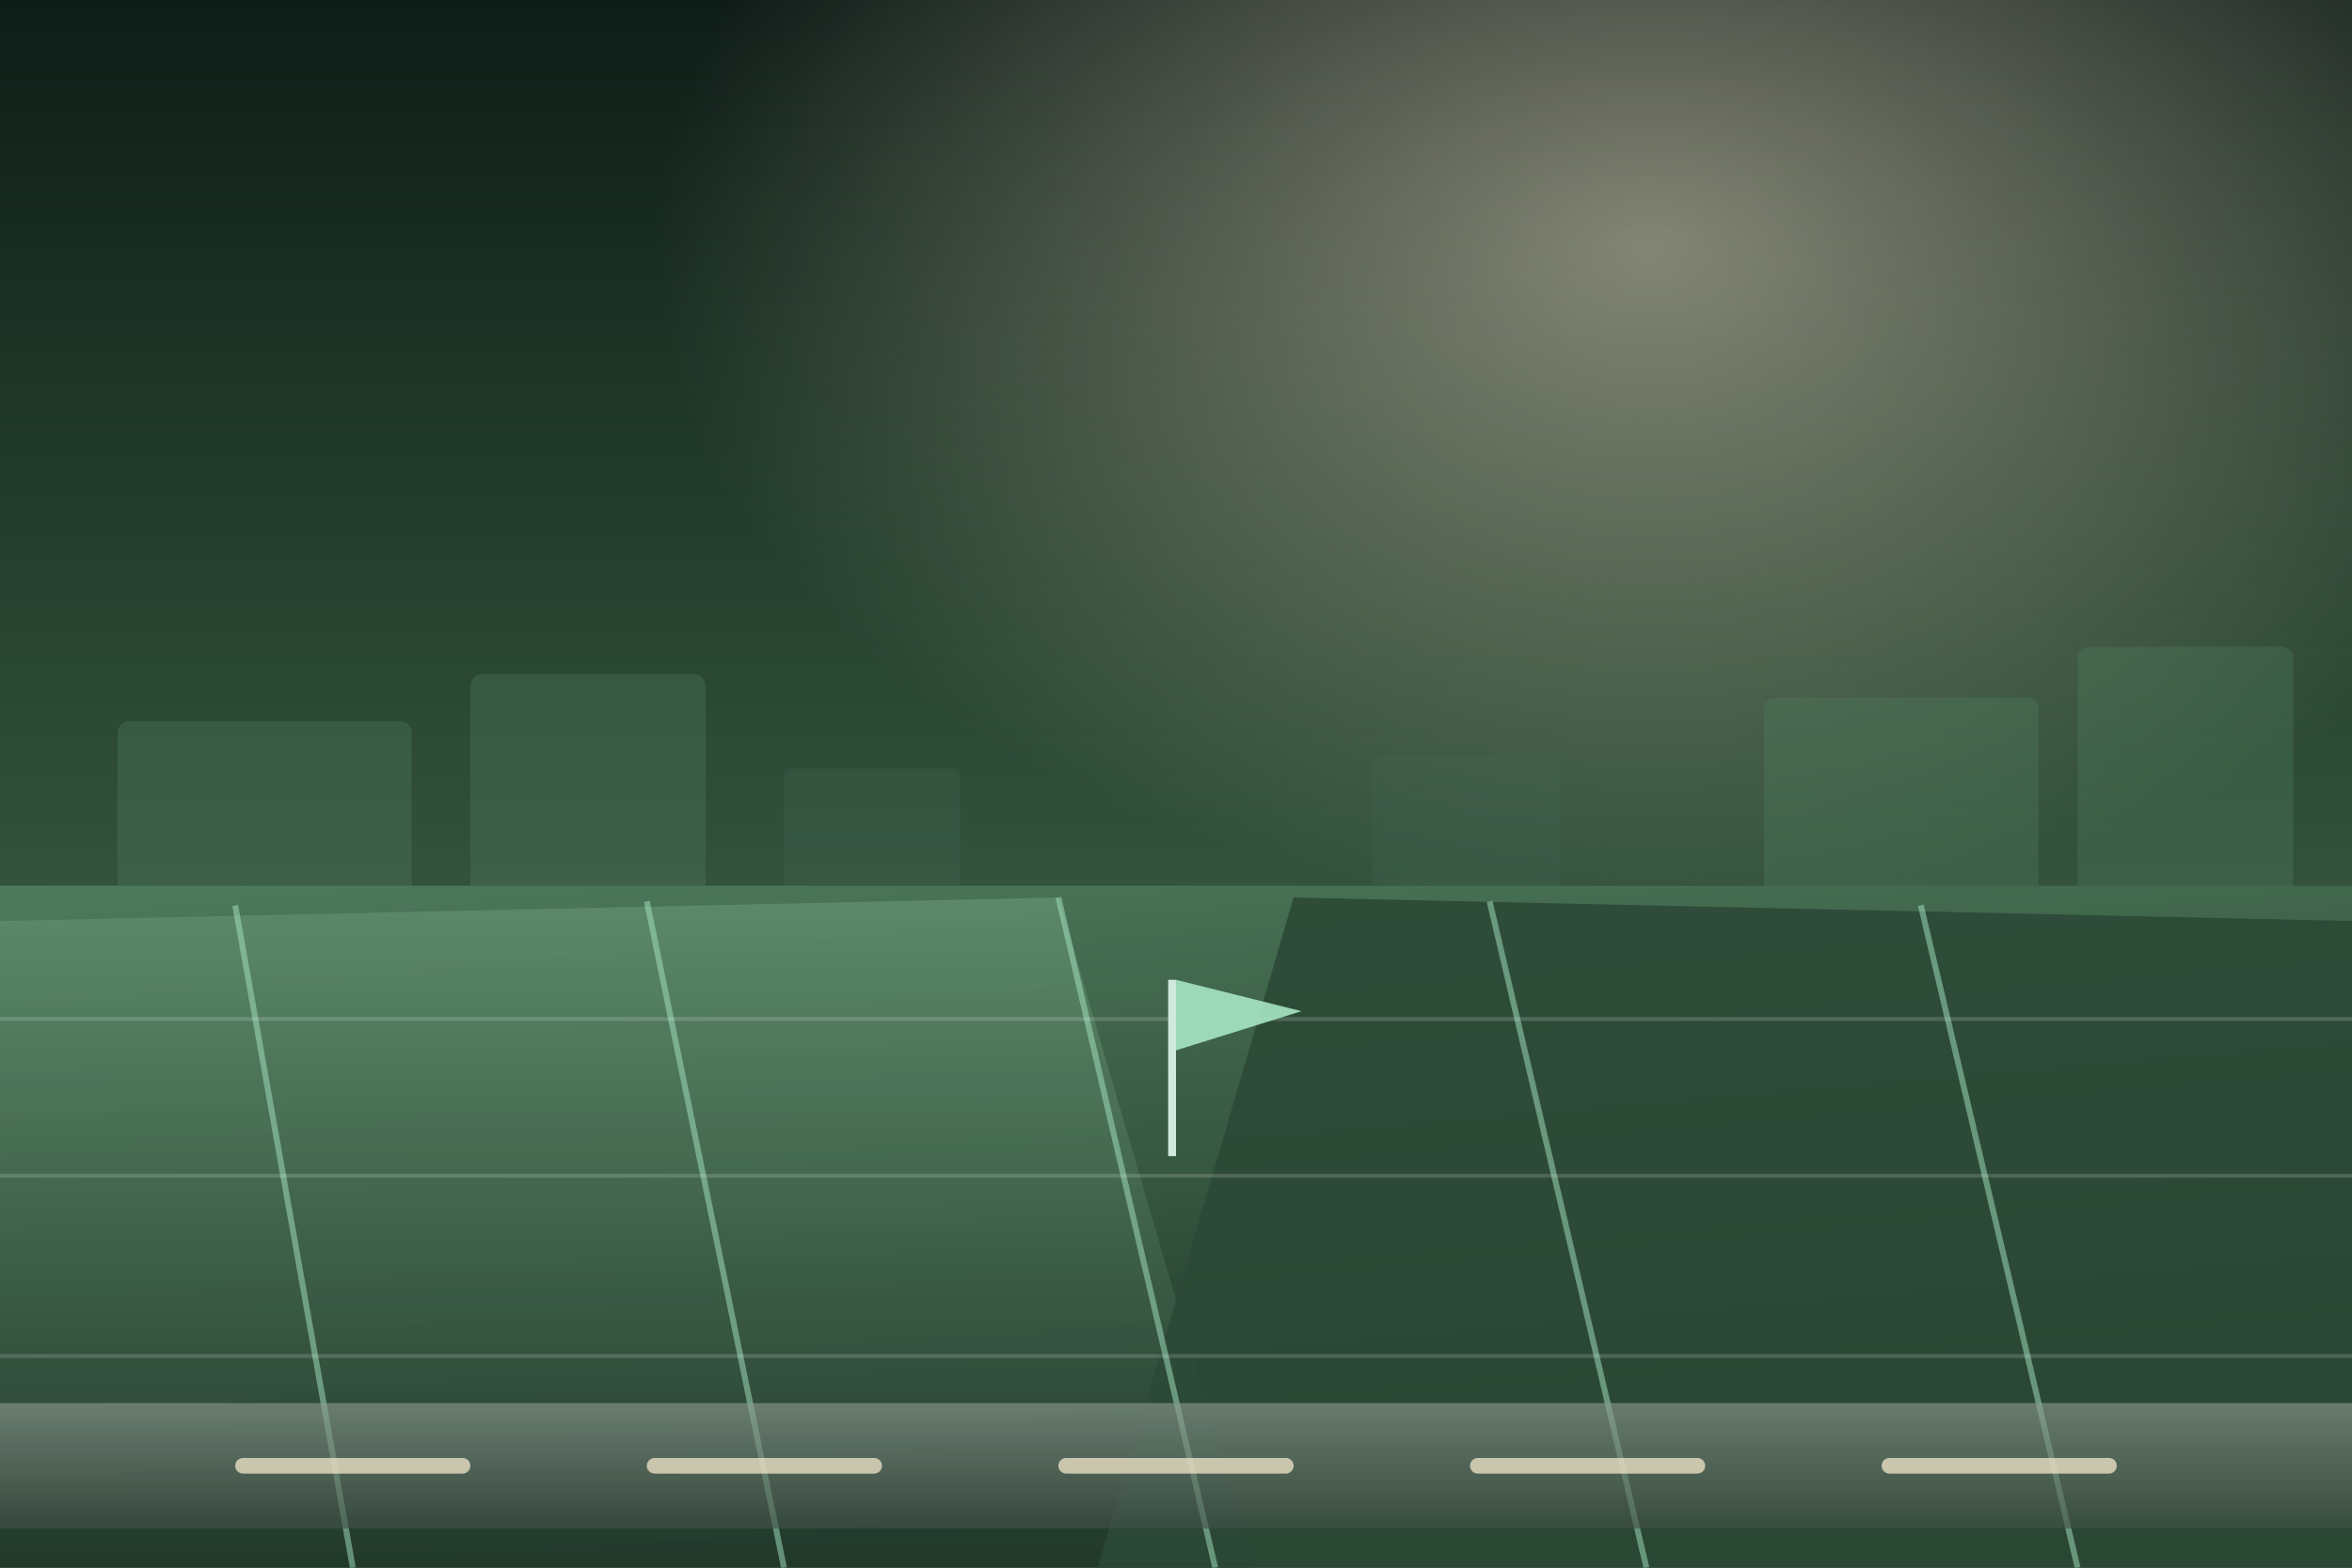
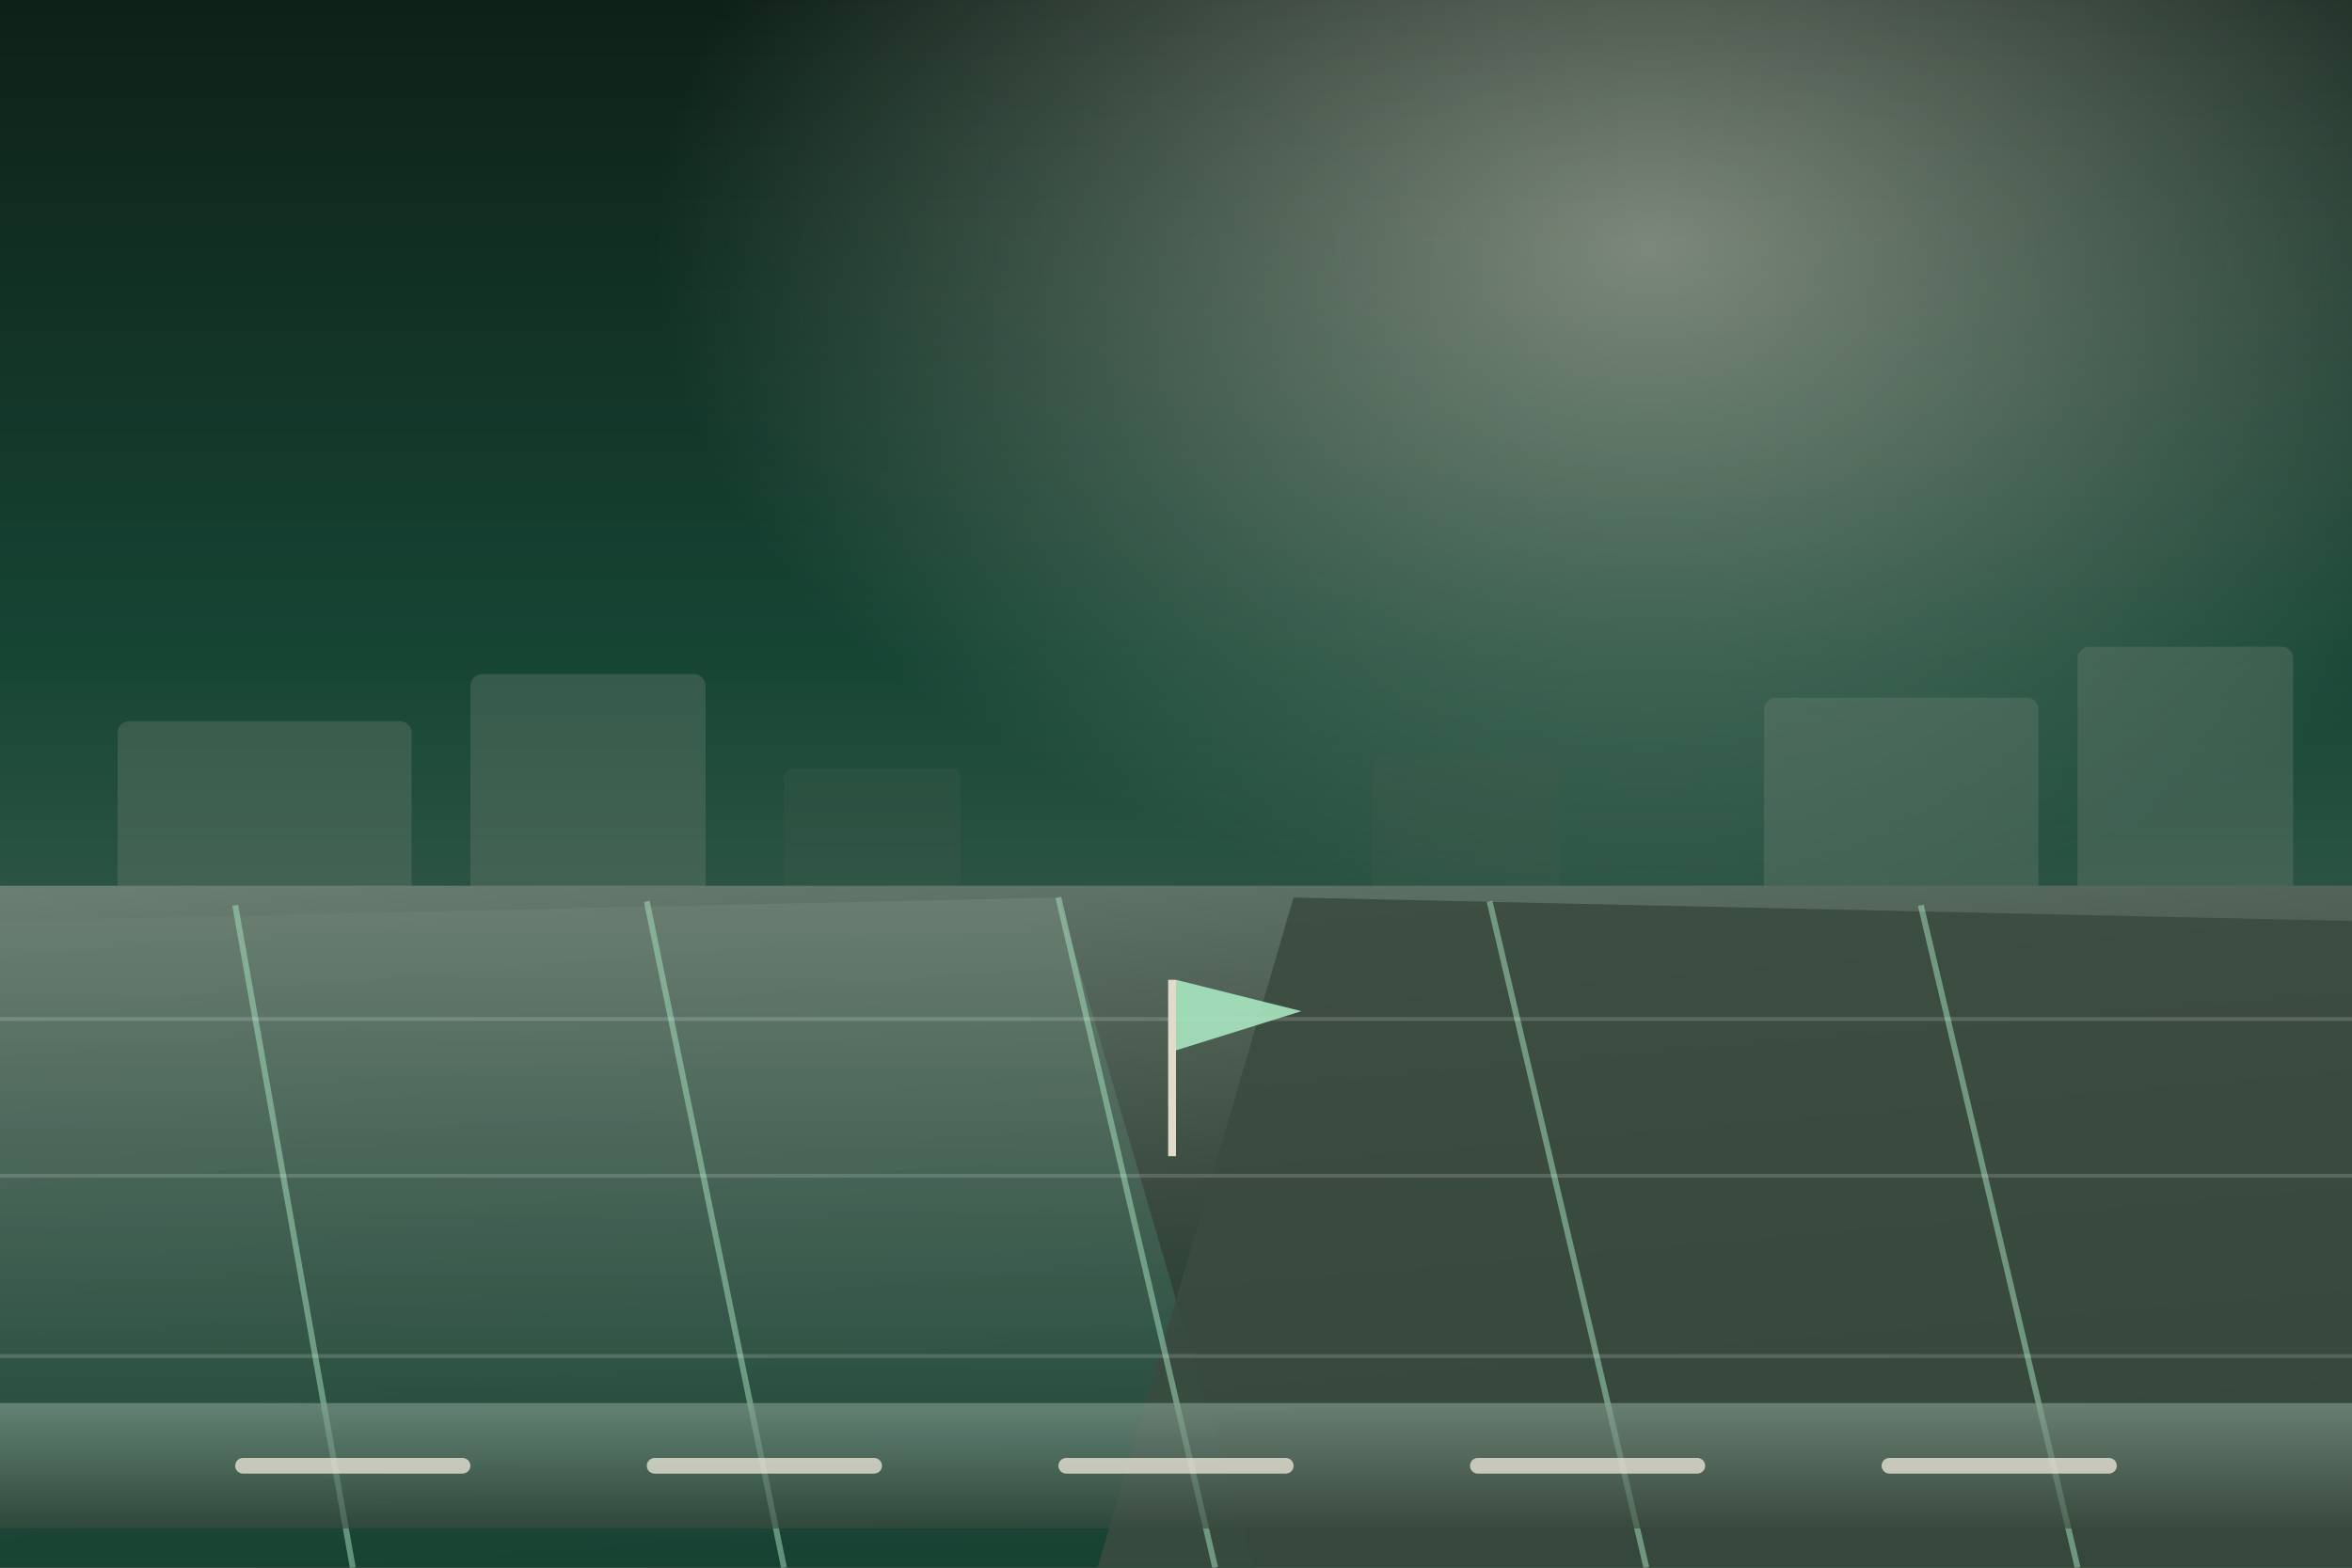
<svg xmlns="http://www.w3.org/2000/svg" viewBox="0 0 1200 800" preserveAspectRatio="xMidYMid slice" role="img" aria-label="Development land plot">
  <defs>
    <linearGradient id="l-sky" x1="0" y1="0" x2="0" y2="1">
-       <stop offset="0%" stop-color="#0e1c17" />
-       <stop offset="42%" stop-color="#294632" />
-       <stop offset="100%" stop-color="#527a5e" />
+       <stop offset="0%" stop-color="#0E2018" />
+       <stop offset="42%" stop-color="#164534" />
+       <stop offset="100%" stop-color="#6B7F73" />
    </linearGradient>
    <linearGradient id="l-land" x1="0" y1="0" x2="0.3" y2="1">
-       <stop offset="0%" stop-color="#4e7a5c" />
-       <stop offset="55%" stop-color="#35553f" />
-       <stop offset="100%" stop-color="#1b2f23" />
+       <stop offset="0%" stop-color="#6B7F73" />
+       <stop offset="55%" stop-color="#3A4A3F" />
+       <stop offset="100%" stop-color="#143024" />
    </linearGradient>
    <linearGradient id="l-land2" x1="0" y1="0" x2="0" y2="1">
-       <stop offset="0%" stop-color="#5f8d6c" />
-       <stop offset="100%" stop-color="#223a2c" />
+       <stop offset="0%" stop-color="#6B7F73" />
+       <stop offset="100%" stop-color="#164534" />
    </linearGradient>
    <radialGradient id="l-sun" cx="70%" cy="16%" r="42%">
-       <stop offset="0%" stop-color="#f7e6cf" stop-opacity="0.48" />
-       <stop offset="100%" stop-color="#f7e6cf" stop-opacity="0" />
+       <stop offset="0%" stop-color="#EFE9DA" stop-opacity="0.48" />
+       <stop offset="100%" stop-color="#EFE9DA" stop-opacity="0" />
    </radialGradient>
    <linearGradient id="l-road" x1="0" y1="0" x2="0" y2="1">
-       <stop offset="0%" stop-color="#8c9a90" />
-       <stop offset="100%" stop-color="#414f46" />
+       <stop offset="0%" stop-color="#86A092" />
+       <stop offset="100%" stop-color="#3A4A3F" />
    </linearGradient>
  </defs>
  <rect width="1200" height="800" fill="url(#l-sky)" />
  <rect width="1200" height="800" fill="url(#l-sun)" />
-   <g opacity="0.36" fill="#4e7a5c">
+   <g opacity="0.36" fill="#6B7F73">
    <rect x="60" y="368" width="150" height="90" rx="6" />
    <rect x="240" y="344" width="120" height="114" rx="6" />
    <rect x="900" y="356" width="140" height="102" rx="6" />
    <rect x="1060" y="330" width="110" height="128" rx="6" />
  </g>
-   <g opacity="0.28" fill="#3f6653">
+   <g opacity="0.28" fill="#3F5A4C">
    <rect x="400" y="392" width="90" height="66" rx="5" />
    <rect x="700" y="386" width="96" height="72" rx="5" />
  </g>
  <path d="M0 452 L1200 452 L1200 800 L0 800 Z" fill="url(#l-land)" />
  <path d="M0 470 L540 458 L640 800 L0 800 Z" fill="url(#l-land2)" opacity="0.85" />
-   <path d="M1200 470 L660 458 L560 800 L1200 800 Z" fill="#2b4936" opacity="0.9" />
-   <g stroke="#a6e6c4" stroke-opacity="0.5" stroke-width="3" fill="none">
+   <path d="M1200 470 L660 458 L560 800 L1200 800 Z" fill="#3A4A3F" opacity="0.9" />
+   <g stroke="#A9E5C0" stroke-opacity="0.5" stroke-width="3" fill="none">
    <path d="M120 462 L180 800" />
    <path d="M330 460 L400 800" />
    <path d="M540 458 L620 800" />
    <path d="M760 460 L840 800" />
    <path d="M980 462 L1060 800" />
  </g>
-   <g stroke="#ffffff" stroke-opacity="0.16" stroke-width="2" fill="none">
+   <g stroke="#FFFFFF" stroke-opacity="0.16" stroke-width="2" fill="none">
    <path d="M0 520 L1200 520" />
    <path d="M0 600 L1200 600" />
    <path d="M0 692 L1200 692" />
  </g>
  <path d="M0 716 L1200 716 L1200 780 L0 780 Z" fill="url(#l-road)" opacity="0.62" />
-   <g fill="#f2e7c9" opacity="0.75">
+   <g fill="#EFE9DA" opacity="0.75">
    <rect x="120" y="744" width="120" height="8" rx="4" />
    <rect x="330" y="744" width="120" height="8" rx="4" />
    <rect x="540" y="744" width="120" height="8" rx="4" />
    <rect x="750" y="744" width="120" height="8" rx="4" />
    <rect x="960" y="744" width="120" height="8" rx="4" />
  </g>
  <g>
-     <rect x="596" y="500" width="4" height="90" fill="#cfe9dc" />
-     <path d="M600 500 L664 516 L600 536 Z" fill="#a6e6c4" opacity="0.9" />
+     <rect x="596" y="500" width="4" height="90" fill="#E2DBC9" />
+     <path d="M600 500 L664 516 L600 536 Z" fill="#A9E5C0" opacity="0.9" />
  </g>
</svg>
